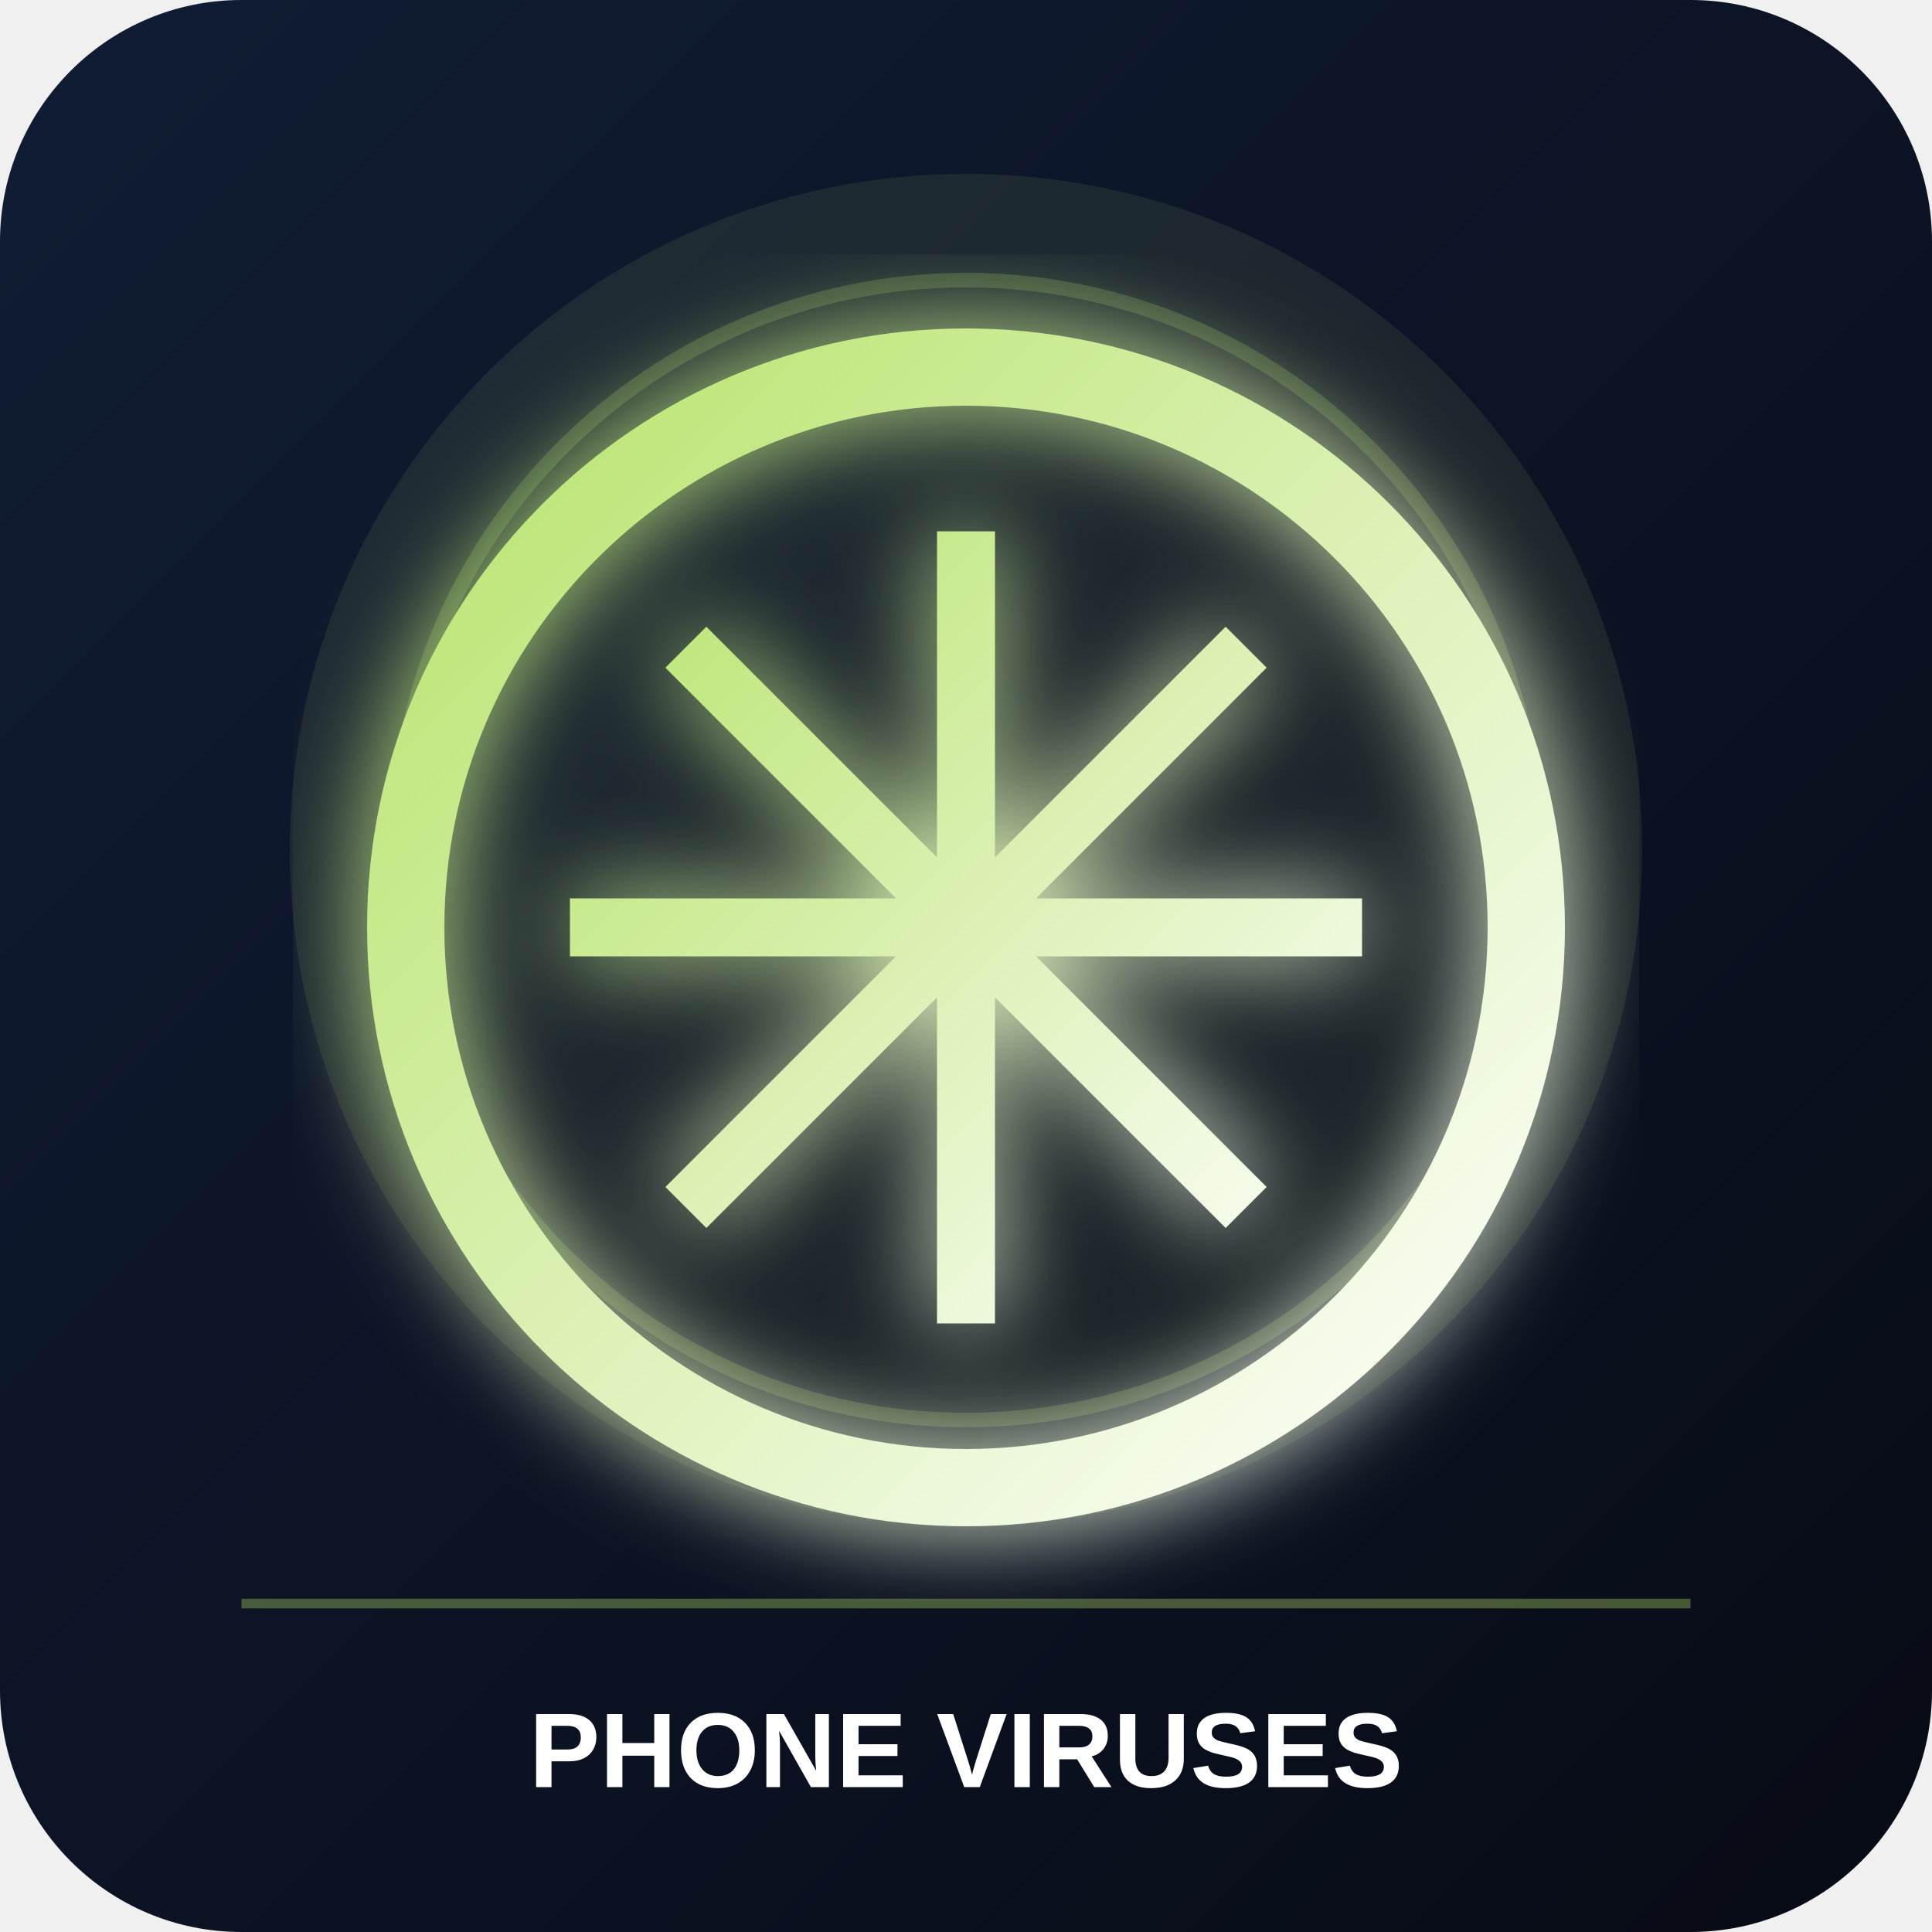
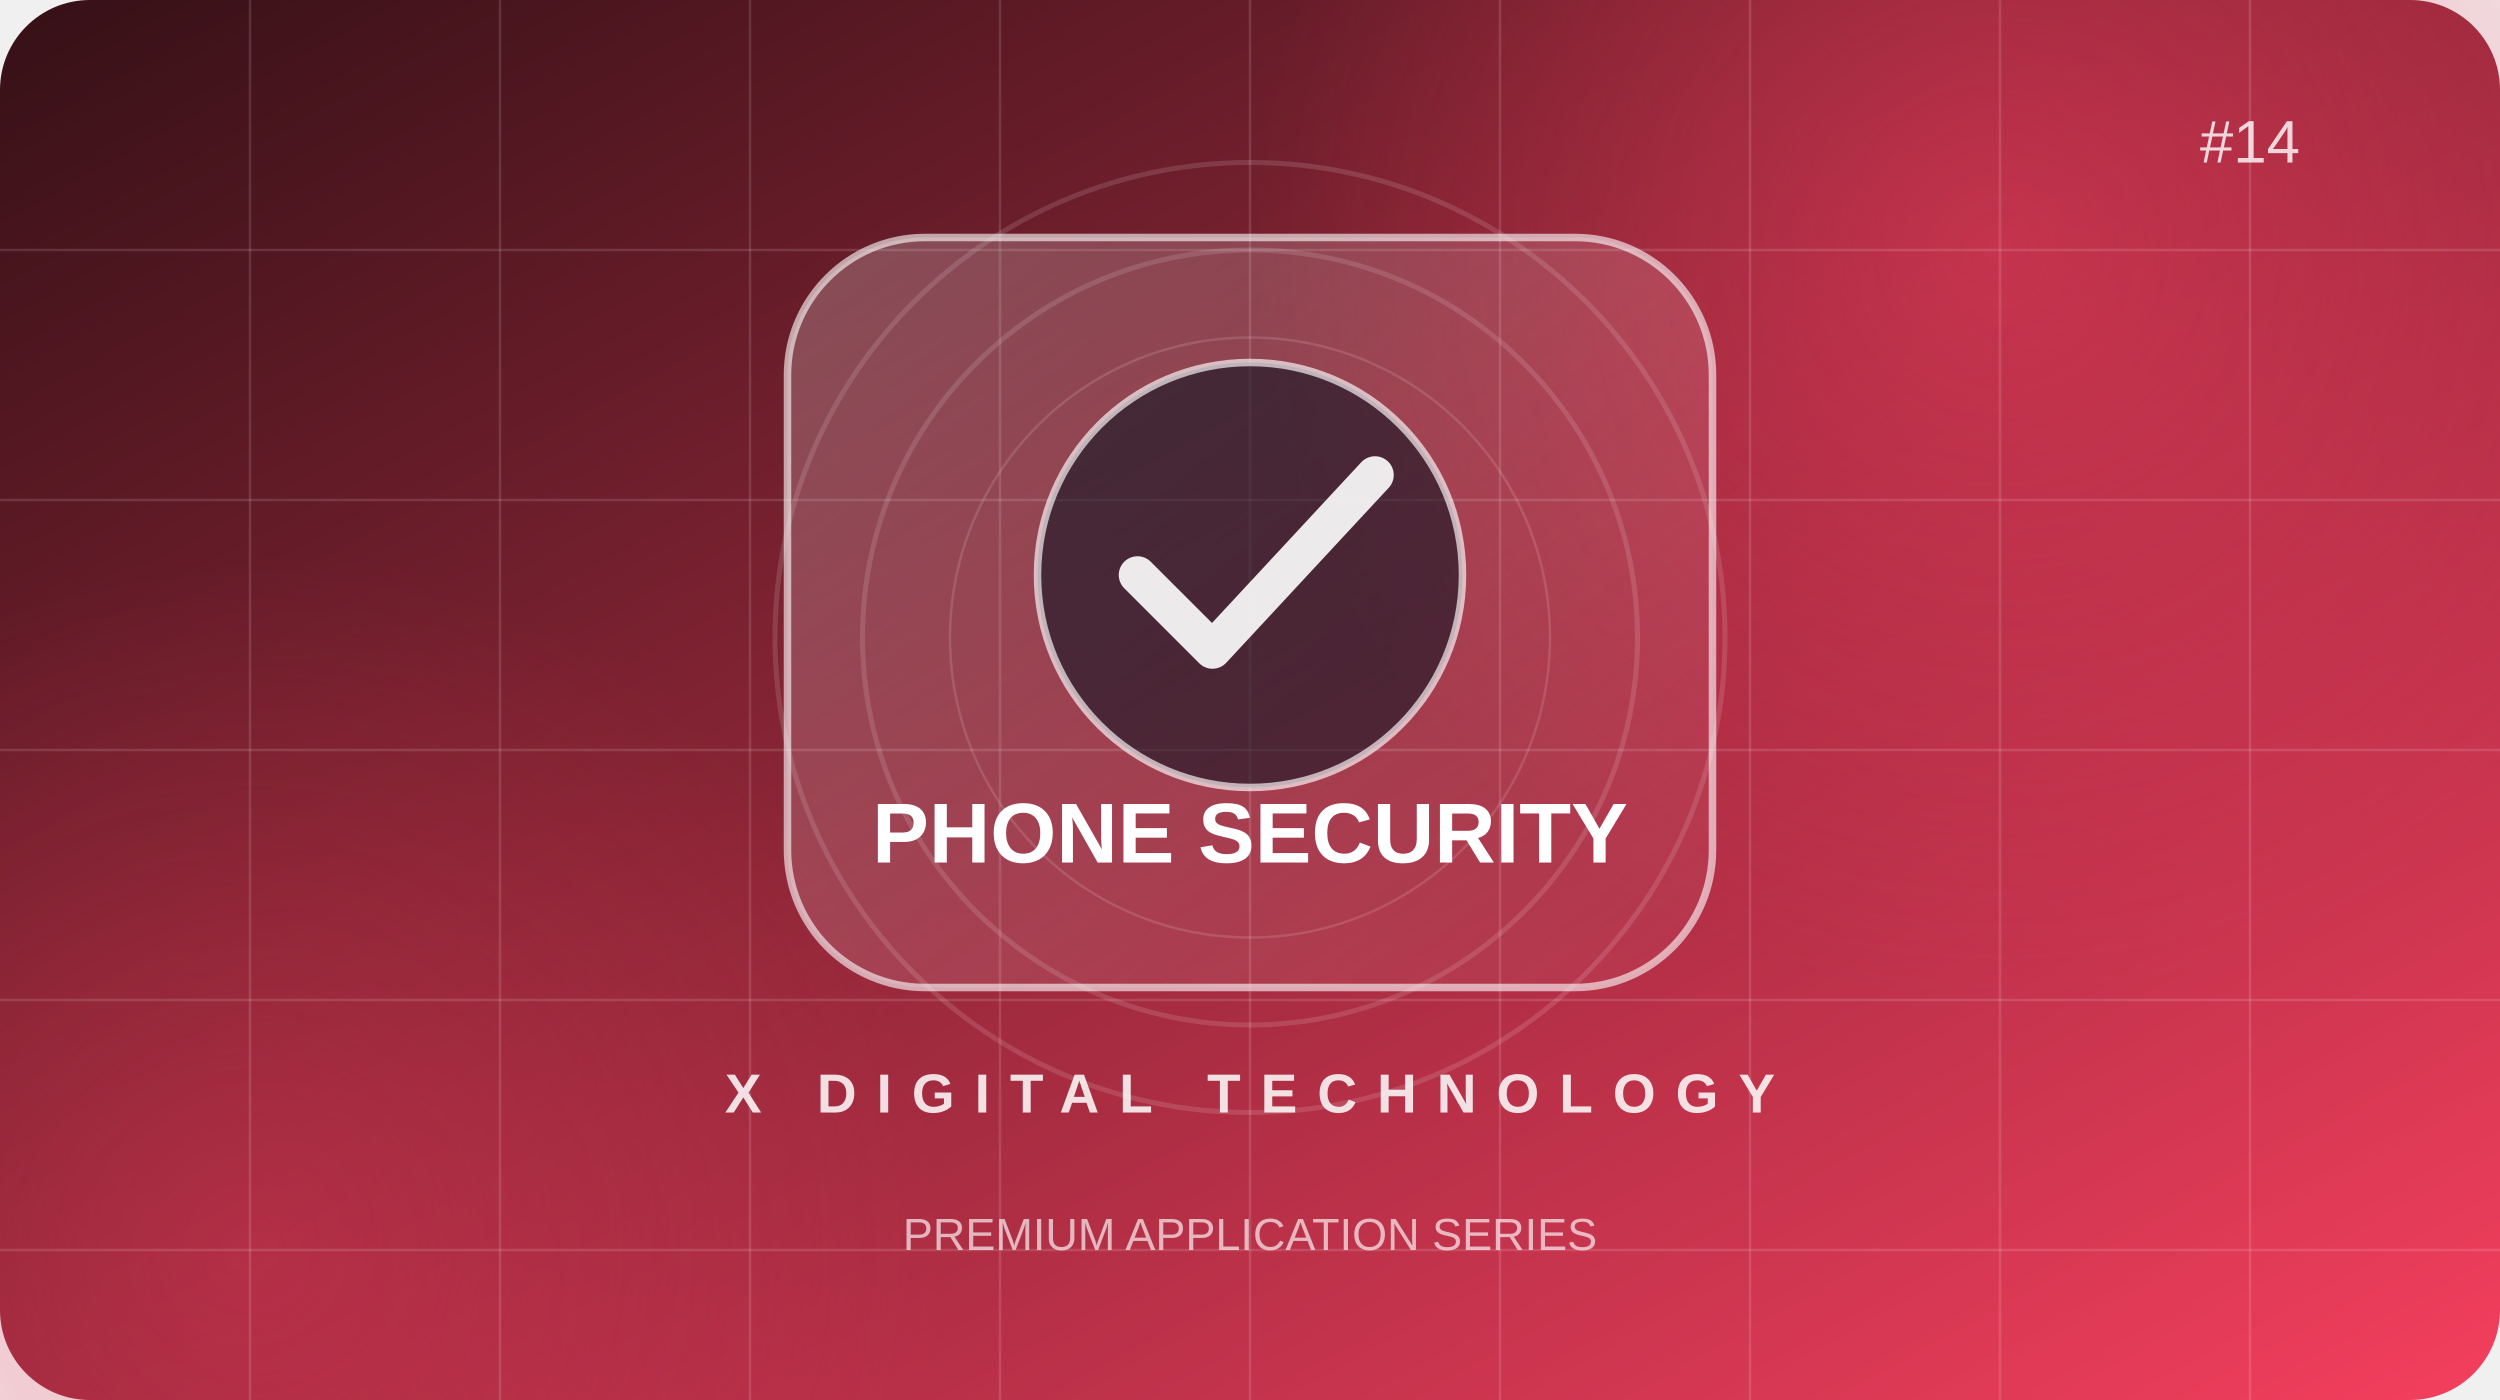
- <svg xmlns="http://www.w3.org/2000/svg" viewBox="0 0 200 200">
+ <svg xmlns="http://www.w3.org/2000/svg" width="1000" height="560" viewBox="0 0 1000 560">
  <defs>
    <linearGradient id="bg" x1="0" y1="0" x2="1" y2="1">
-       <stop offset="0" stop-color="#101d35" />
-       <stop offset="1" stop-color="#080b15" />
+       <stop offset="0" stop-color="#351016" />
+       <stop offset="1" stop-color="#f43f5e" />
    </linearGradient>
-     <linearGradient id="g" x1="0" y1="0" x2="1" y2="1">
-       <stop offset="0" stop-color="#b7e36a" />
-       <stop offset="1" stop-color="#ffffff" />
+     <radialGradient id="light">
+       <stop offset="0" stop-color="#f43f5e" stop-opacity=".8" />
+       <stop offset="1" stop-color="#f43f5e" stop-opacity="0" />
+     </radialGradient>
+     <linearGradient id="glass" x1="0" y1="0" x2="1" y2="1">
+       <stop offset="0" stop-color="#ffffff" stop-opacity=".22" />
+       <stop offset="1" stop-color="#ffffff" stop-opacity=".025" />
    </linearGradient>
-     <filter id="glow">
-       <feGaussianBlur stdDeviation="5" result="b" />
-       <feMerge>
-         <feMergeNode in="b" />
-         <feMergeNode in="SourceGraphic" />
-       </feMerge>
-     </filter>
  </defs>
-   <rect width="200" height="200" rx="25" fill="url(#bg)" />
-   <circle cx="100" cy="88" r="70" fill="#b7e36a" opacity=".09" />
-   <circle cx="100" cy="88" r="59" fill="none" stroke="#b7e36a" opacity=".20" stroke-width="1.5" />
-   <g filter="url(#glow)">
-     <circle cx="100" cy="96" r="58" fill="none" stroke="url(#g)" stroke-width="8" />
-     <path d="M100 55 V137 M59 96 H141 M71 67 L129 125 M129 67 L71 125" stroke="url(#g)" stroke-width="6" />
+   <rect width="1000" height="560" rx="36" fill="url(#bg)" />
+   <circle cx="800" cy="100" r="300" fill="url(#light)" opacity=".65" />
+   <circle cx="100" cy="500" r="280" fill="url(#light)" opacity=".4" />
+   <g stroke="#ffffff" stroke-opacity=".13" fill="none">
+     <path d="M0 100 H1000 M0 200 H1000 M0 300 H1000 M0 400 H1000 M0 500 H1000" />
+     <path d="M100 0 V560 M200 0 V560 M300 0 V560 M400 0 V560 M500 0 V560 M600 0 V560 M700 0 V560 M800 0 V560 M900 0 V560" />
+     <circle cx="500" cy="255" r="190" stroke-width="2" />
+     <circle cx="500" cy="255" r="155" stroke-width="2" />
+     <circle cx="500" cy="255" r="120" stroke-width="1" />
  </g>
-   <path d="M25 166 H175" stroke="#b7e36a" opacity=".35" />
-   <text x="100" y="185" text-anchor="middle" font-family="Arial,sans-serif" font-size="11" font-weight="bold" fill="#ffffff">PHONE VIRUSES</text>
+   <rect x="315" y="95" width="370" height="300" rx="55" fill="url(#glass)" stroke="#ffffff" stroke-opacity=".6" stroke-width="3" />
+   <circle cx="500" cy="230" r="85" fill="#07111f" fill-opacity=".55" stroke="#ffffff" stroke-opacity=".65" stroke-width="3" />
+   <path d="M455 230 L485 260 L550 190" fill="none" stroke="#ffffff" stroke-width="15" stroke-linecap="round" stroke-linejoin="round" opacity=".9" />
+   <text x="500" y="345" text-anchor="middle" font-family="Arial,sans-serif" font-size="34" font-weight="900" fill="#ffffff">PHONE SECURITY</text>
+   <text x="500" y="445" text-anchor="middle" font-family="Arial,sans-serif" font-size="22" font-weight="bold" letter-spacing="8" fill="#ffffff" opacity=".85">
+       X DIGITAL TECHNOLOGY
+     </text>
+   <text x="500" y="500" text-anchor="middle" font-family="Arial,sans-serif" font-size="18" fill="#ffffff" opacity=".65">PREMIUM APPLICATION SERIES</text>
+   <text x="920" y="65" text-anchor="end" font-family="Arial,sans-serif" font-size="24" fill="#ffffff" opacity=".8">#14</text>
</svg>
